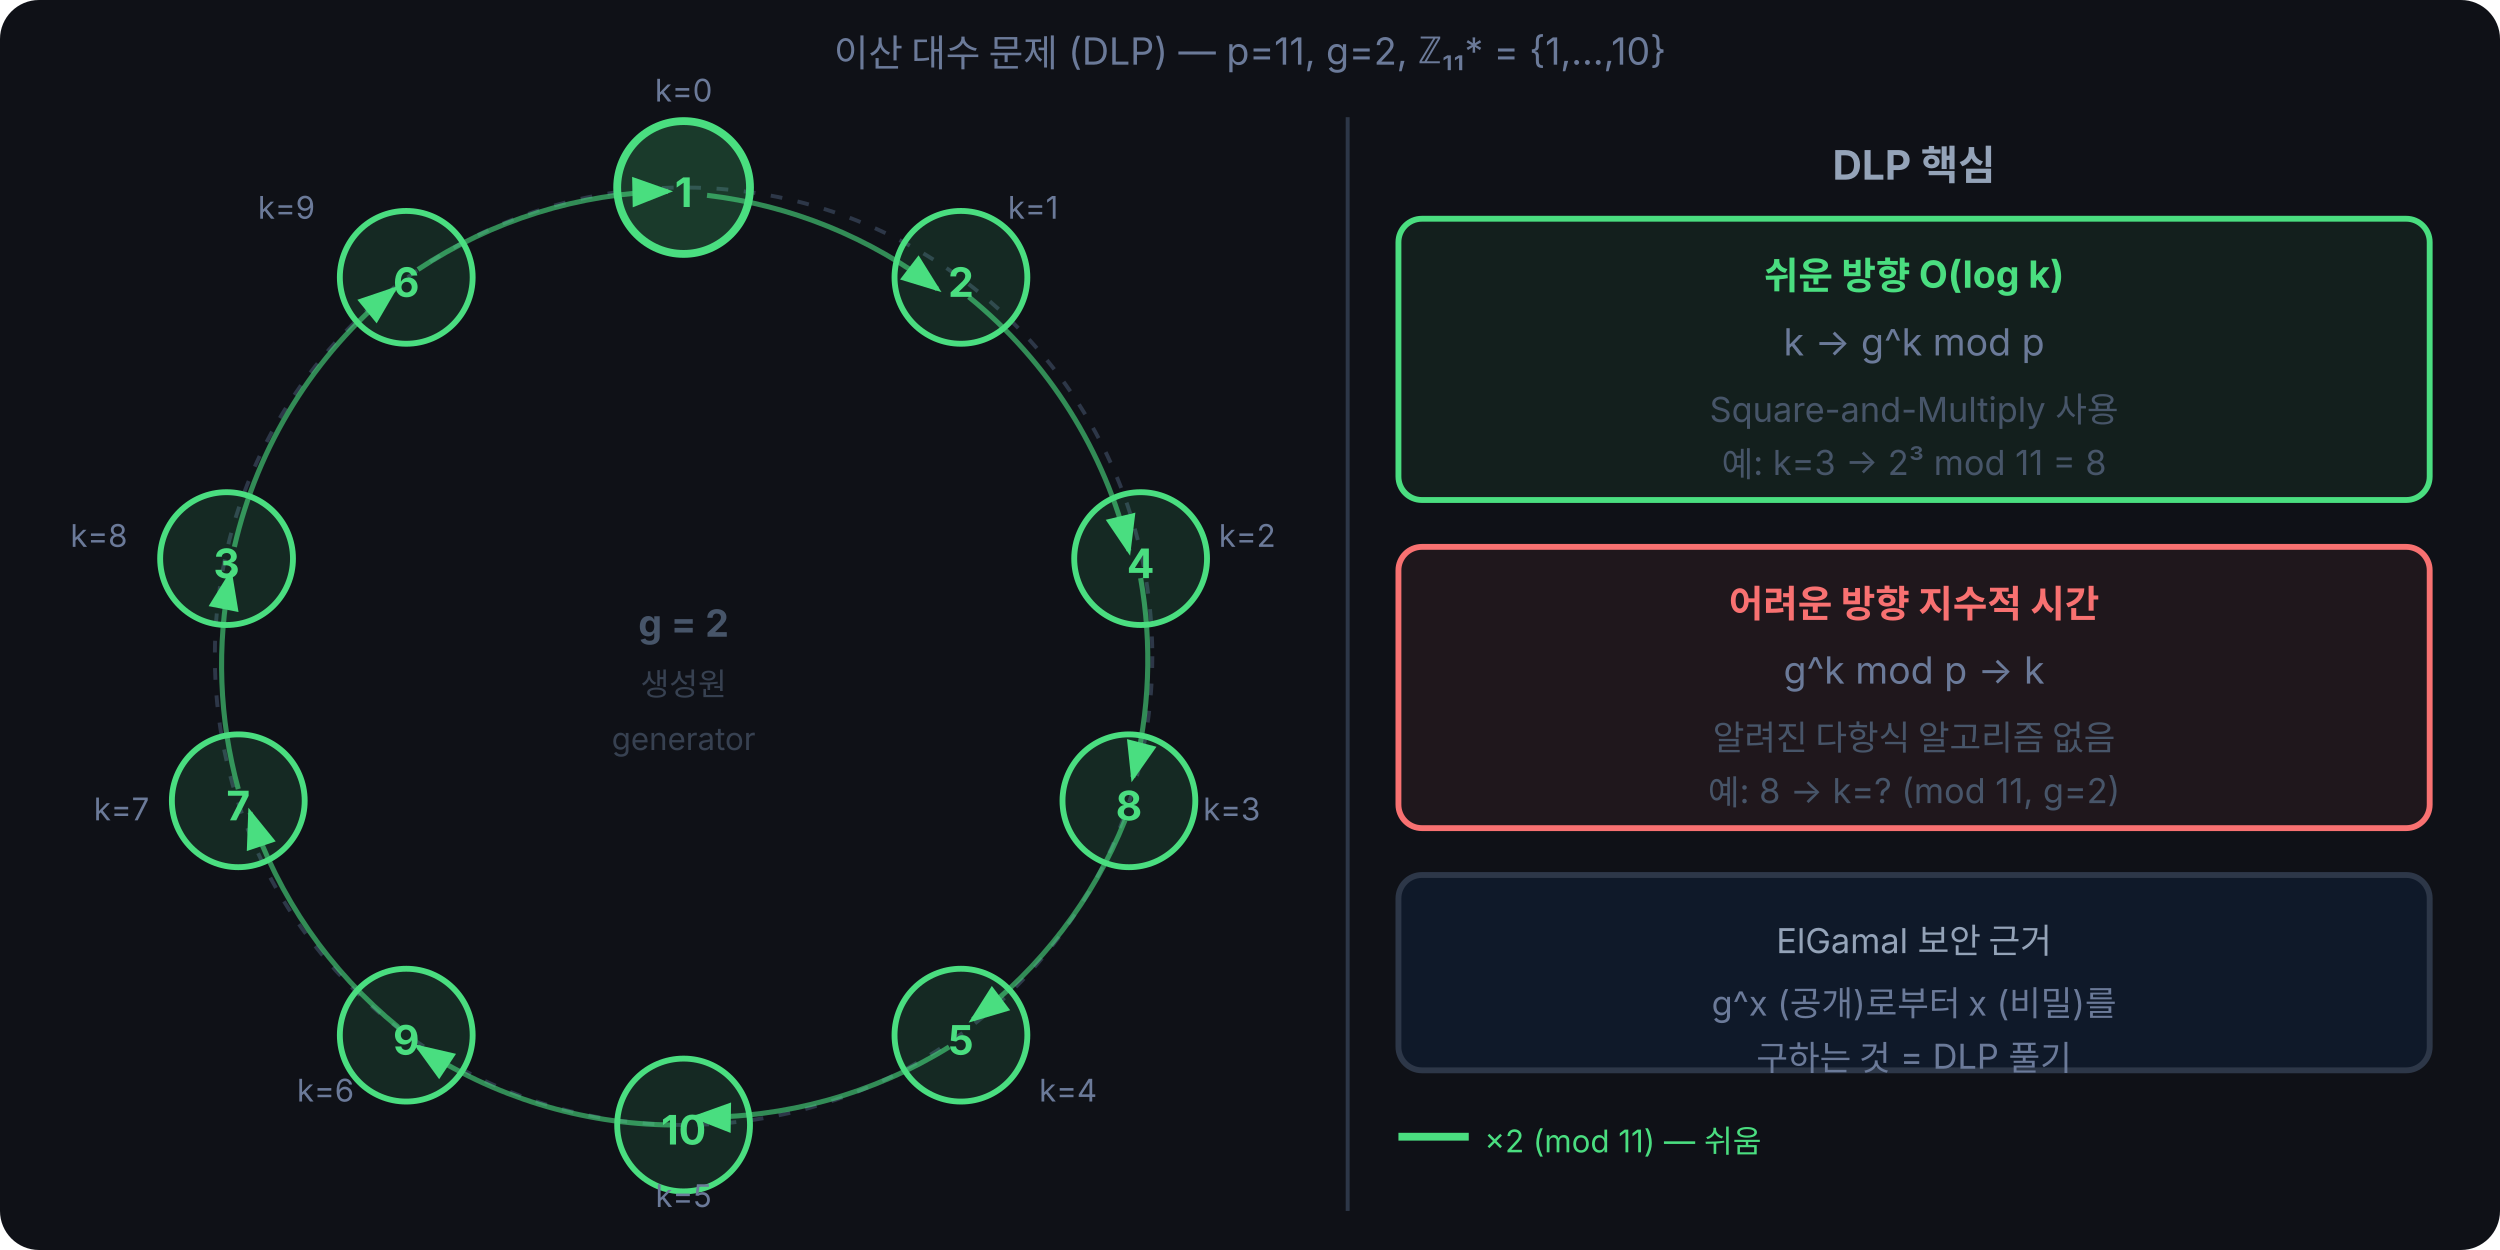
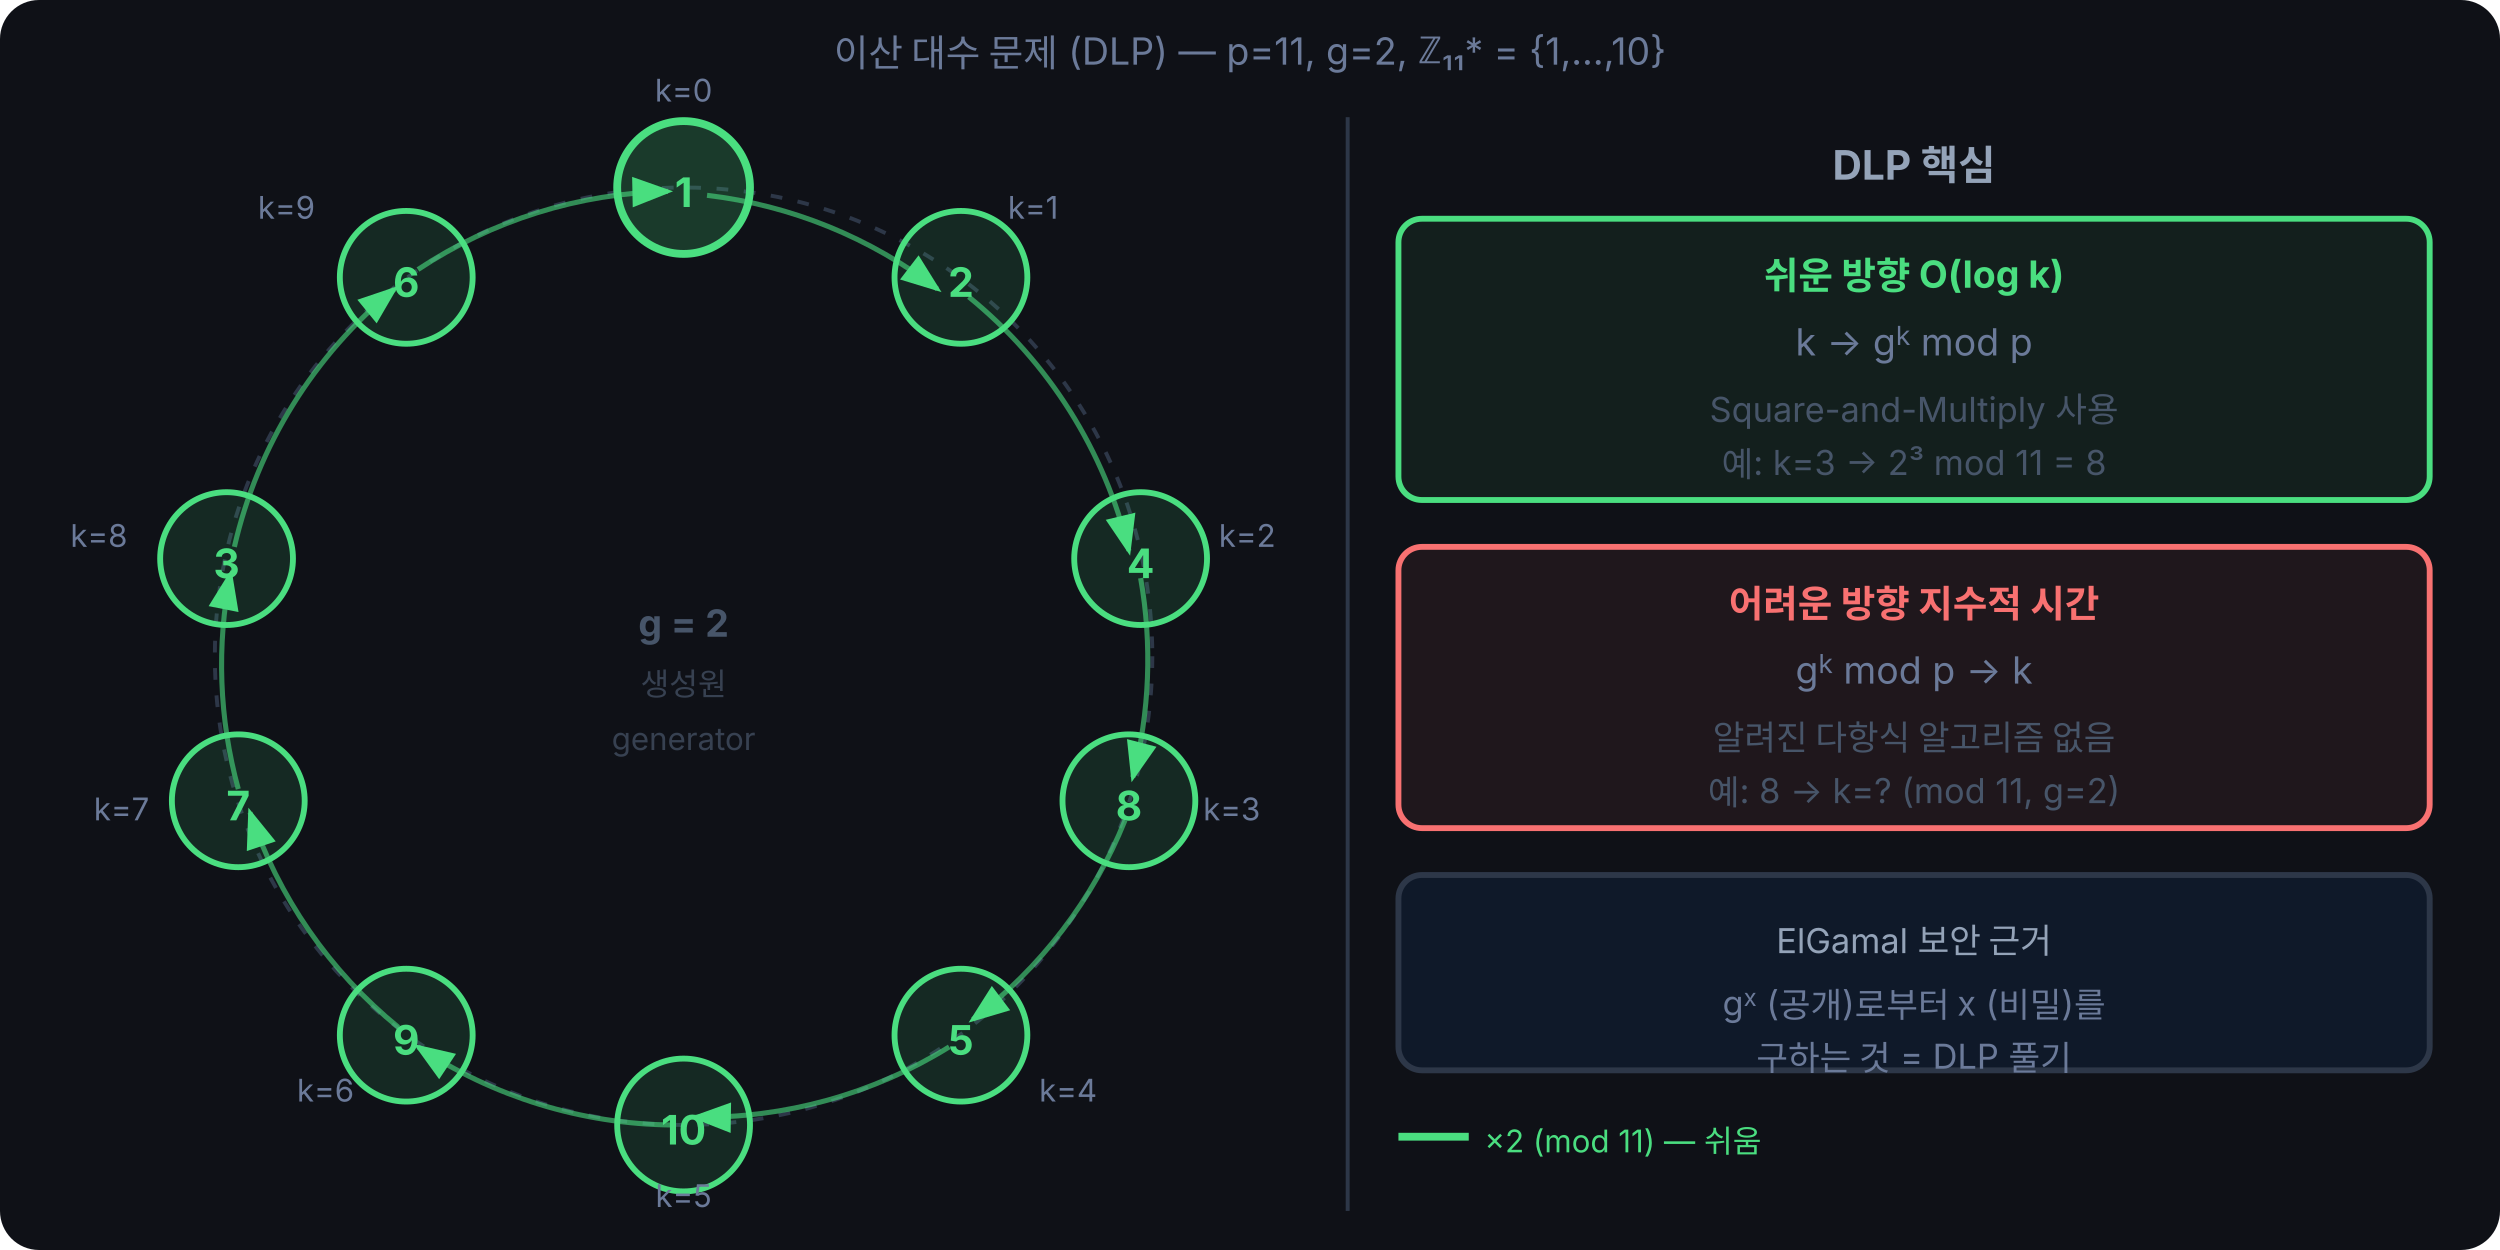
<svg xmlns="http://www.w3.org/2000/svg" viewBox="0 0 640 320" width="960" height="480">
  <defs>
    <marker id="earr" markerWidth="8" markerHeight="6" refX="7" refY="3" orient="auto">
      <polygon points="0 0, 8 3, 0 6" fill="#4ade80" />
    </marker>
    <marker id="harr" markerWidth="8" markerHeight="6" refX="7" refY="3" orient="auto">
      <polygon points="0 0, 8 3, 0 6" fill="#f87171" />
    </marker>
  </defs>
  <rect width="640" height="320" fill="#0f1117" rx="10" />
  <text x="320" y="17" text-anchor="middle" font-family="system-ui,-apple-system,sans-serif" font-size="9.6" fill="#6b7a99">이산 대수 문제 (DLP) — p=11, g=2, ℤ₁₁* = {1,...,10}</text>
  <circle cx="175" cy="168" r="120" fill="none" stroke="#2d3748" stroke-width="1" stroke-dasharray="3,4" />
  <path d="M 181 50 A 120 120 0 0 1 240 74" fill="none" stroke="#4ade80" stroke-width="1.3" stroke-opacity="0.6" marker-end="url(#earr)" />
  <path d="M 248 76 A 120 120 0 0 1 289 141" fill="none" stroke="#4ade80" stroke-width="1.3" stroke-opacity="0.6" marker-end="url(#earr)" />
  <path d="M 292 148 A 120 120 0 0 1 290 199" fill="none" stroke="#4ade80" stroke-width="1.3" stroke-opacity="0.6" marker-end="url(#earr)" />
  <path d="M 288 210 A 120 120 0 0 1 249 261" fill="none" stroke="#4ade80" stroke-width="1.3" stroke-opacity="0.6" marker-end="url(#earr)" />
  <path d="M 243 268 A 120 120 0 0 1 178 286" fill="none" stroke="#4ade80" stroke-width="1.3" stroke-opacity="0.6" marker-end="url(#earr)" />
  <path d="M 172 288 A 120 120 0 0 1 107 268" fill="none" stroke="#4ade80" stroke-width="1.3" stroke-opacity="0.6" marker-end="url(#earr)" />
  <path d="M 102 263 A 120 120 0 0 1 64 208" fill="none" stroke="#4ade80" stroke-width="1.3" stroke-opacity="0.6" marker-end="url(#earr)" />
  <path d="M 61 202 A 120 120 0 0 1 59 147" fill="none" stroke="#4ade80" stroke-width="1.3" stroke-opacity="0.6" marker-end="url(#earr)" />
  <path d="M 60 140 A 120 120 0 0 1 101 74" fill="none" stroke="#4ade80" stroke-width="1.3" stroke-opacity="0.6" marker-end="url(#earr)" />
  <path d="M 107 69 A 120 120 0 0 1 171 49" fill="none" stroke="#4ade80" stroke-width="1.3" stroke-opacity="0.6" marker-end="url(#earr)" />
  <circle cx="175" cy="48" r="17" fill="rgba(74,222,128,0.2)" stroke="#4ade80" stroke-width="2" />
  <text x="175" y="53" text-anchor="middle" font-family="system-ui,-apple-system,sans-serif" font-size="10.4" font-weight="700" fill="#4ade80">1</text>
  <circle cx="246" cy="71" r="17" fill="rgba(74,222,128,0.12)" stroke="#4ade80" stroke-width="1.5" />
  <text x="246" y="76" text-anchor="middle" font-family="system-ui,-apple-system,sans-serif" font-size="10.4" font-weight="700" fill="#4ade80">2</text>
  <circle cx="292" cy="143" r="17" fill="rgba(74,222,128,0.12)" stroke="#4ade80" stroke-width="1.5" />
  <text x="292" y="148" text-anchor="middle" font-family="system-ui,-apple-system,sans-serif" font-size="10.4" font-weight="700" fill="#4ade80">4</text>
  <circle cx="289" cy="205" r="17" fill="rgba(74,222,128,0.12)" stroke="#4ade80" stroke-width="1.5" />
  <text x="289" y="210" text-anchor="middle" font-family="system-ui,-apple-system,sans-serif" font-size="10.4" font-weight="700" fill="#4ade80">8</text>
  <circle cx="246" cy="265" r="17" fill="rgba(74,222,128,0.12)" stroke="#4ade80" stroke-width="1.5" />
  <text x="246" y="270" text-anchor="middle" font-family="system-ui,-apple-system,sans-serif" font-size="10.4" font-weight="700" fill="#4ade80">5</text>
  <circle cx="175" cy="288" r="17" fill="rgba(74,222,128,0.12)" stroke="#4ade80" stroke-width="1.5" />
  <text x="175" y="293" text-anchor="middle" font-family="system-ui,-apple-system,sans-serif" font-size="10.4" font-weight="700" fill="#4ade80">10</text>
  <circle cx="104" cy="265" r="17" fill="rgba(74,222,128,0.12)" stroke="#4ade80" stroke-width="1.5" />
  <text x="104" y="270" text-anchor="middle" font-family="system-ui,-apple-system,sans-serif" font-size="10.4" font-weight="700" fill="#4ade80">9</text>
  <circle cx="61" cy="205" r="17" fill="rgba(74,222,128,0.12)" stroke="#4ade80" stroke-width="1.5" />
  <text x="61" y="210" text-anchor="middle" font-family="system-ui,-apple-system,sans-serif" font-size="10.4" font-weight="700" fill="#4ade80">7</text>
  <circle cx="58" cy="143" r="17" fill="rgba(74,222,128,0.12)" stroke="#4ade80" stroke-width="1.5" />
  <text x="58" y="148" text-anchor="middle" font-family="system-ui,-apple-system,sans-serif" font-size="10.4" font-weight="700" fill="#4ade80">3</text>
  <circle cx="104" cy="71" r="17" fill="rgba(74,222,128,0.12)" stroke="#4ade80" stroke-width="1.5" />
  <text x="104" y="76" text-anchor="middle" font-family="system-ui,-apple-system,sans-serif" font-size="10.4" font-weight="700" fill="#4ade80">6</text>
  <text x="175" y="26" text-anchor="middle" font-family="system-ui,-apple-system,sans-serif" font-size="8" fill="#6b7a99">k=0</text>
  <text x="258" y="56" font-family="system-ui,-apple-system,sans-serif" font-size="8" fill="#6b7a99">k=1</text>
  <text x="312" y="140" font-family="system-ui,-apple-system,sans-serif" font-size="8" fill="#6b7a99">k=2</text>
  <text x="308" y="210" font-family="system-ui,-apple-system,sans-serif" font-size="8" fill="#6b7a99">k=3</text>
  <text x="266" y="282" font-family="system-ui,-apple-system,sans-serif" font-size="8" fill="#6b7a99">k=4</text>
  <text x="175" y="309" text-anchor="middle" font-family="system-ui,-apple-system,sans-serif" font-size="8" fill="#6b7a99">k=5</text>
  <text x="76" y="282" font-family="system-ui,-apple-system,sans-serif" font-size="8" fill="#6b7a99">k=6</text>
  <text x="24" y="210" font-family="system-ui,-apple-system,sans-serif" font-size="8" fill="#6b7a99">k=7</text>
  <text x="18" y="140" font-family="system-ui,-apple-system,sans-serif" font-size="8" fill="#6b7a99">k=8</text>
  <text x="66" y="56" font-family="system-ui,-apple-system,sans-serif" font-size="8" fill="#6b7a99">k=9</text>
  <line x1="345" y1="30" x2="345" y2="310" stroke="#2d3748" stroke-width="1" />
  <text x="490" y="46" text-anchor="middle" font-family="system-ui,-apple-system,sans-serif" font-size="10.4" font-weight="700" fill="#94a3b8">DLP 핵심</text>
  <rect x="358" y="56" width="264" height="72" rx="6" fill="rgba(74,222,128,0.07)" stroke="#4ade80" stroke-width="1.5" />
  <text x="490" y="74" text-anchor="middle" font-family="system-ui,-apple-system,sans-serif" font-size="9.6" font-weight="700" fill="#4ade80">쉬운 방향  O(log k)</text>
-   <text x="490" y="91" text-anchor="middle" font-family="system-ui,-apple-system,sans-serif" font-size="9.6" fill="#6b7a99">k → g^k mod p</text>
+   <text x="490" y="91" text-anchor="middle" font-family="system-ui,-apple-system,sans-serif" font-size="9.6" fill="#6b7a99">k → g<tspan baseline-shift="super" font-size="70%">k</tspan> mod p</text>
  <text x="490" y="108" text-anchor="middle" font-family="system-ui,-apple-system,sans-serif" font-size="8.8" fill="#475569">Square-and-Multiply 사용</text>
  <text x="490" y="122" text-anchor="middle" font-family="system-ui,-apple-system,sans-serif" font-size="8.8" fill="#475569">예: k=3 → 2³ mod 11 = 8</text>
  <rect x="358" y="140" width="264" height="72" rx="6" fill="rgba(248,113,113,0.07)" stroke="#f87171" stroke-width="1.5" />
  <text x="490" y="158" text-anchor="middle" font-family="system-ui,-apple-system,sans-serif" font-size="9.6" font-weight="700" fill="#f87171">어려운 방향  지수적 시간</text>
-   <text x="490" y="175" text-anchor="middle" font-family="system-ui,-apple-system,sans-serif" font-size="9.6" fill="#6b7a99">g^k mod p → k</text>
+   <text x="490" y="175" text-anchor="middle" font-family="system-ui,-apple-system,sans-serif" font-size="9.6" fill="#6b7a99">g<tspan baseline-shift="super" font-size="70%">k</tspan> mod p → k</text>
  <text x="490" y="192" text-anchor="middle" font-family="system-ui,-apple-system,sans-serif" font-size="8.8" fill="#475569">알려진 다항식 알고리즘 없음</text>
  <text x="490" y="206" text-anchor="middle" font-family="system-ui,-apple-system,sans-serif" font-size="8.8" fill="#475569">예: 8 → k=? (mod 11, g=2)</text>
  <rect x="358" y="224" width="264" height="50" rx="6" fill="#0f1929" stroke="#2d3748" stroke-width="1.5" />
  <text x="490" y="244" text-anchor="middle" font-family="system-ui,-apple-system,sans-serif" font-size="8.8" fill="#94a3b8">ElGamal 보안 근거</text>
-   <text x="490" y="260" text-anchor="middle" font-family="system-ui,-apple-system,sans-serif" font-size="8.8" fill="#6b7a99">g^x (공개)로부터 x (비밀)를</text>
+   <text x="490" y="260" text-anchor="middle" font-family="system-ui,-apple-system,sans-serif" font-size="8.8" fill="#6b7a99">g<tspan baseline-shift="super" font-size="70%">x</tspan> (공개)로부터 x (비밀)를</text>
  <text x="490" y="274" text-anchor="middle" font-family="system-ui,-apple-system,sans-serif" font-size="8.8" fill="#6b7a99">구하는 것 = DLP 풀기</text>
  <text x="175" y="163" text-anchor="middle" font-family="system-ui,-apple-system,sans-serif" font-size="9.6" font-weight="700" fill="#475569">g = 2</text>
  <text x="175" y="178" text-anchor="middle" font-family="system-ui,-apple-system,sans-serif" font-size="8" fill="#374151">생성원</text>
  <text x="175" y="192" text-anchor="middle" font-family="system-ui,-apple-system,sans-serif" font-size="8" fill="#374151">generator</text>
  <line x1="358" y1="291" x2="376" y2="291" stroke="#4ade80" stroke-width="2" />
  <text x="380" y="295" font-family="system-ui,-apple-system,sans-serif" font-size="8" fill="#4ade80">×2 (mod 11) — 쉬움</text>
</svg>
